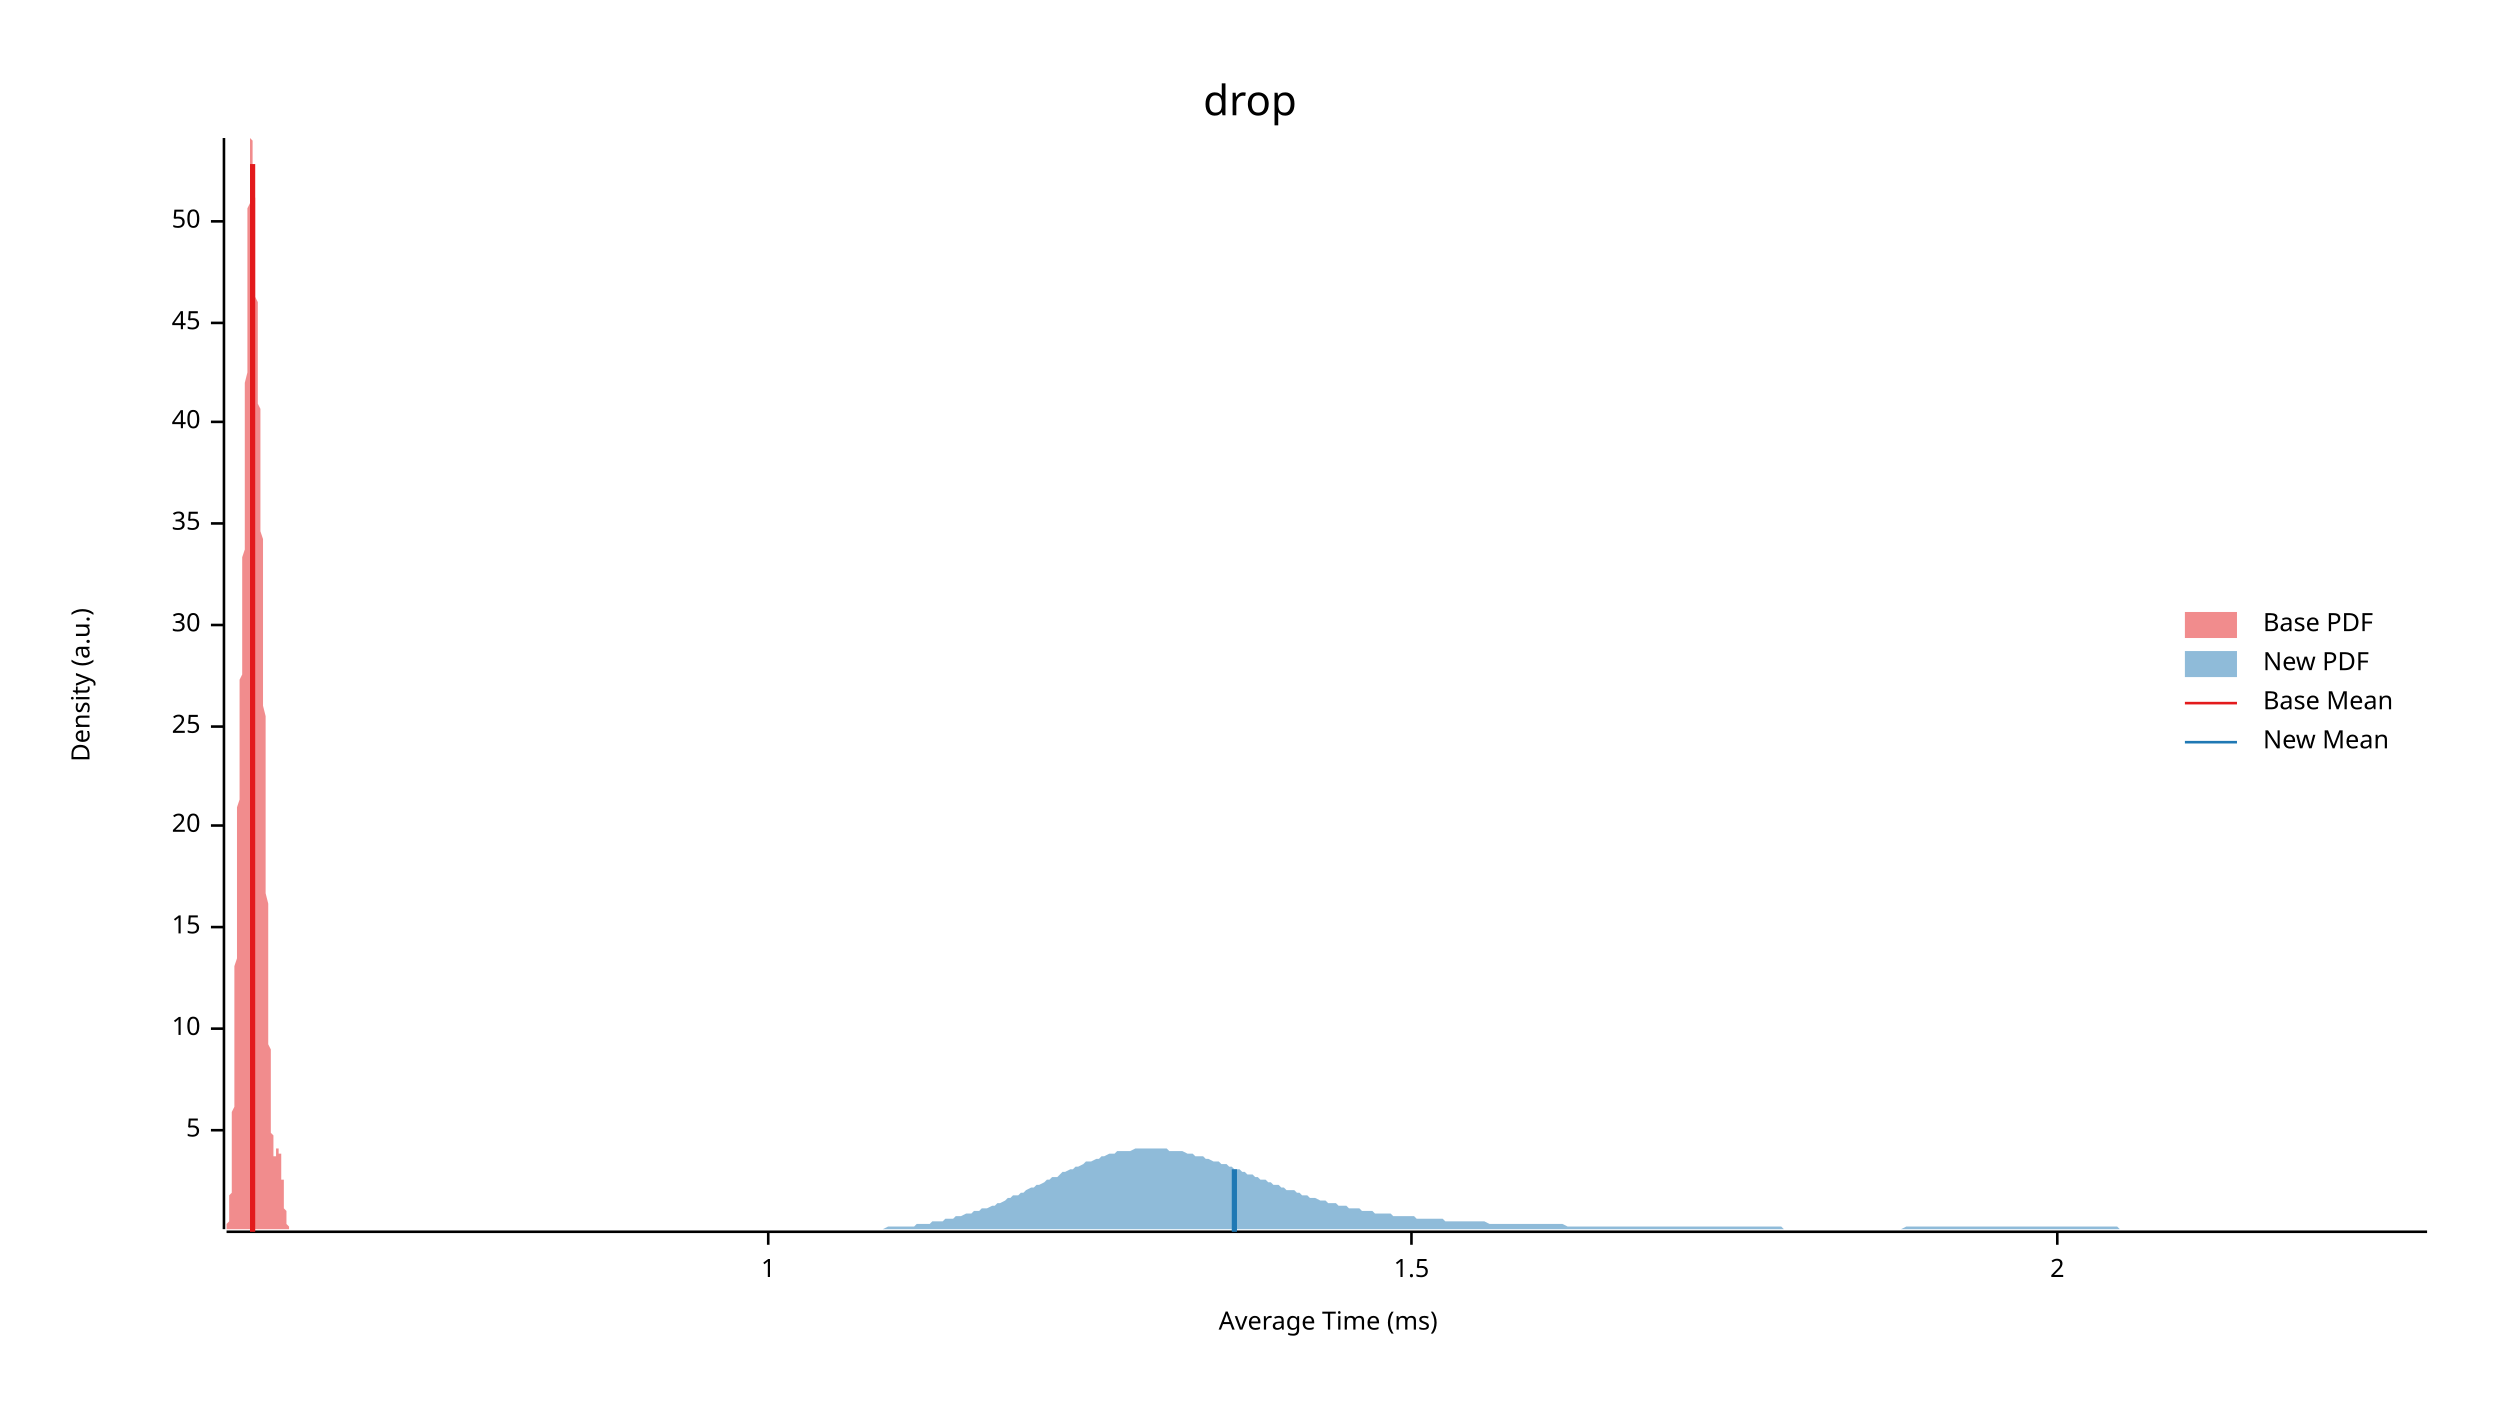
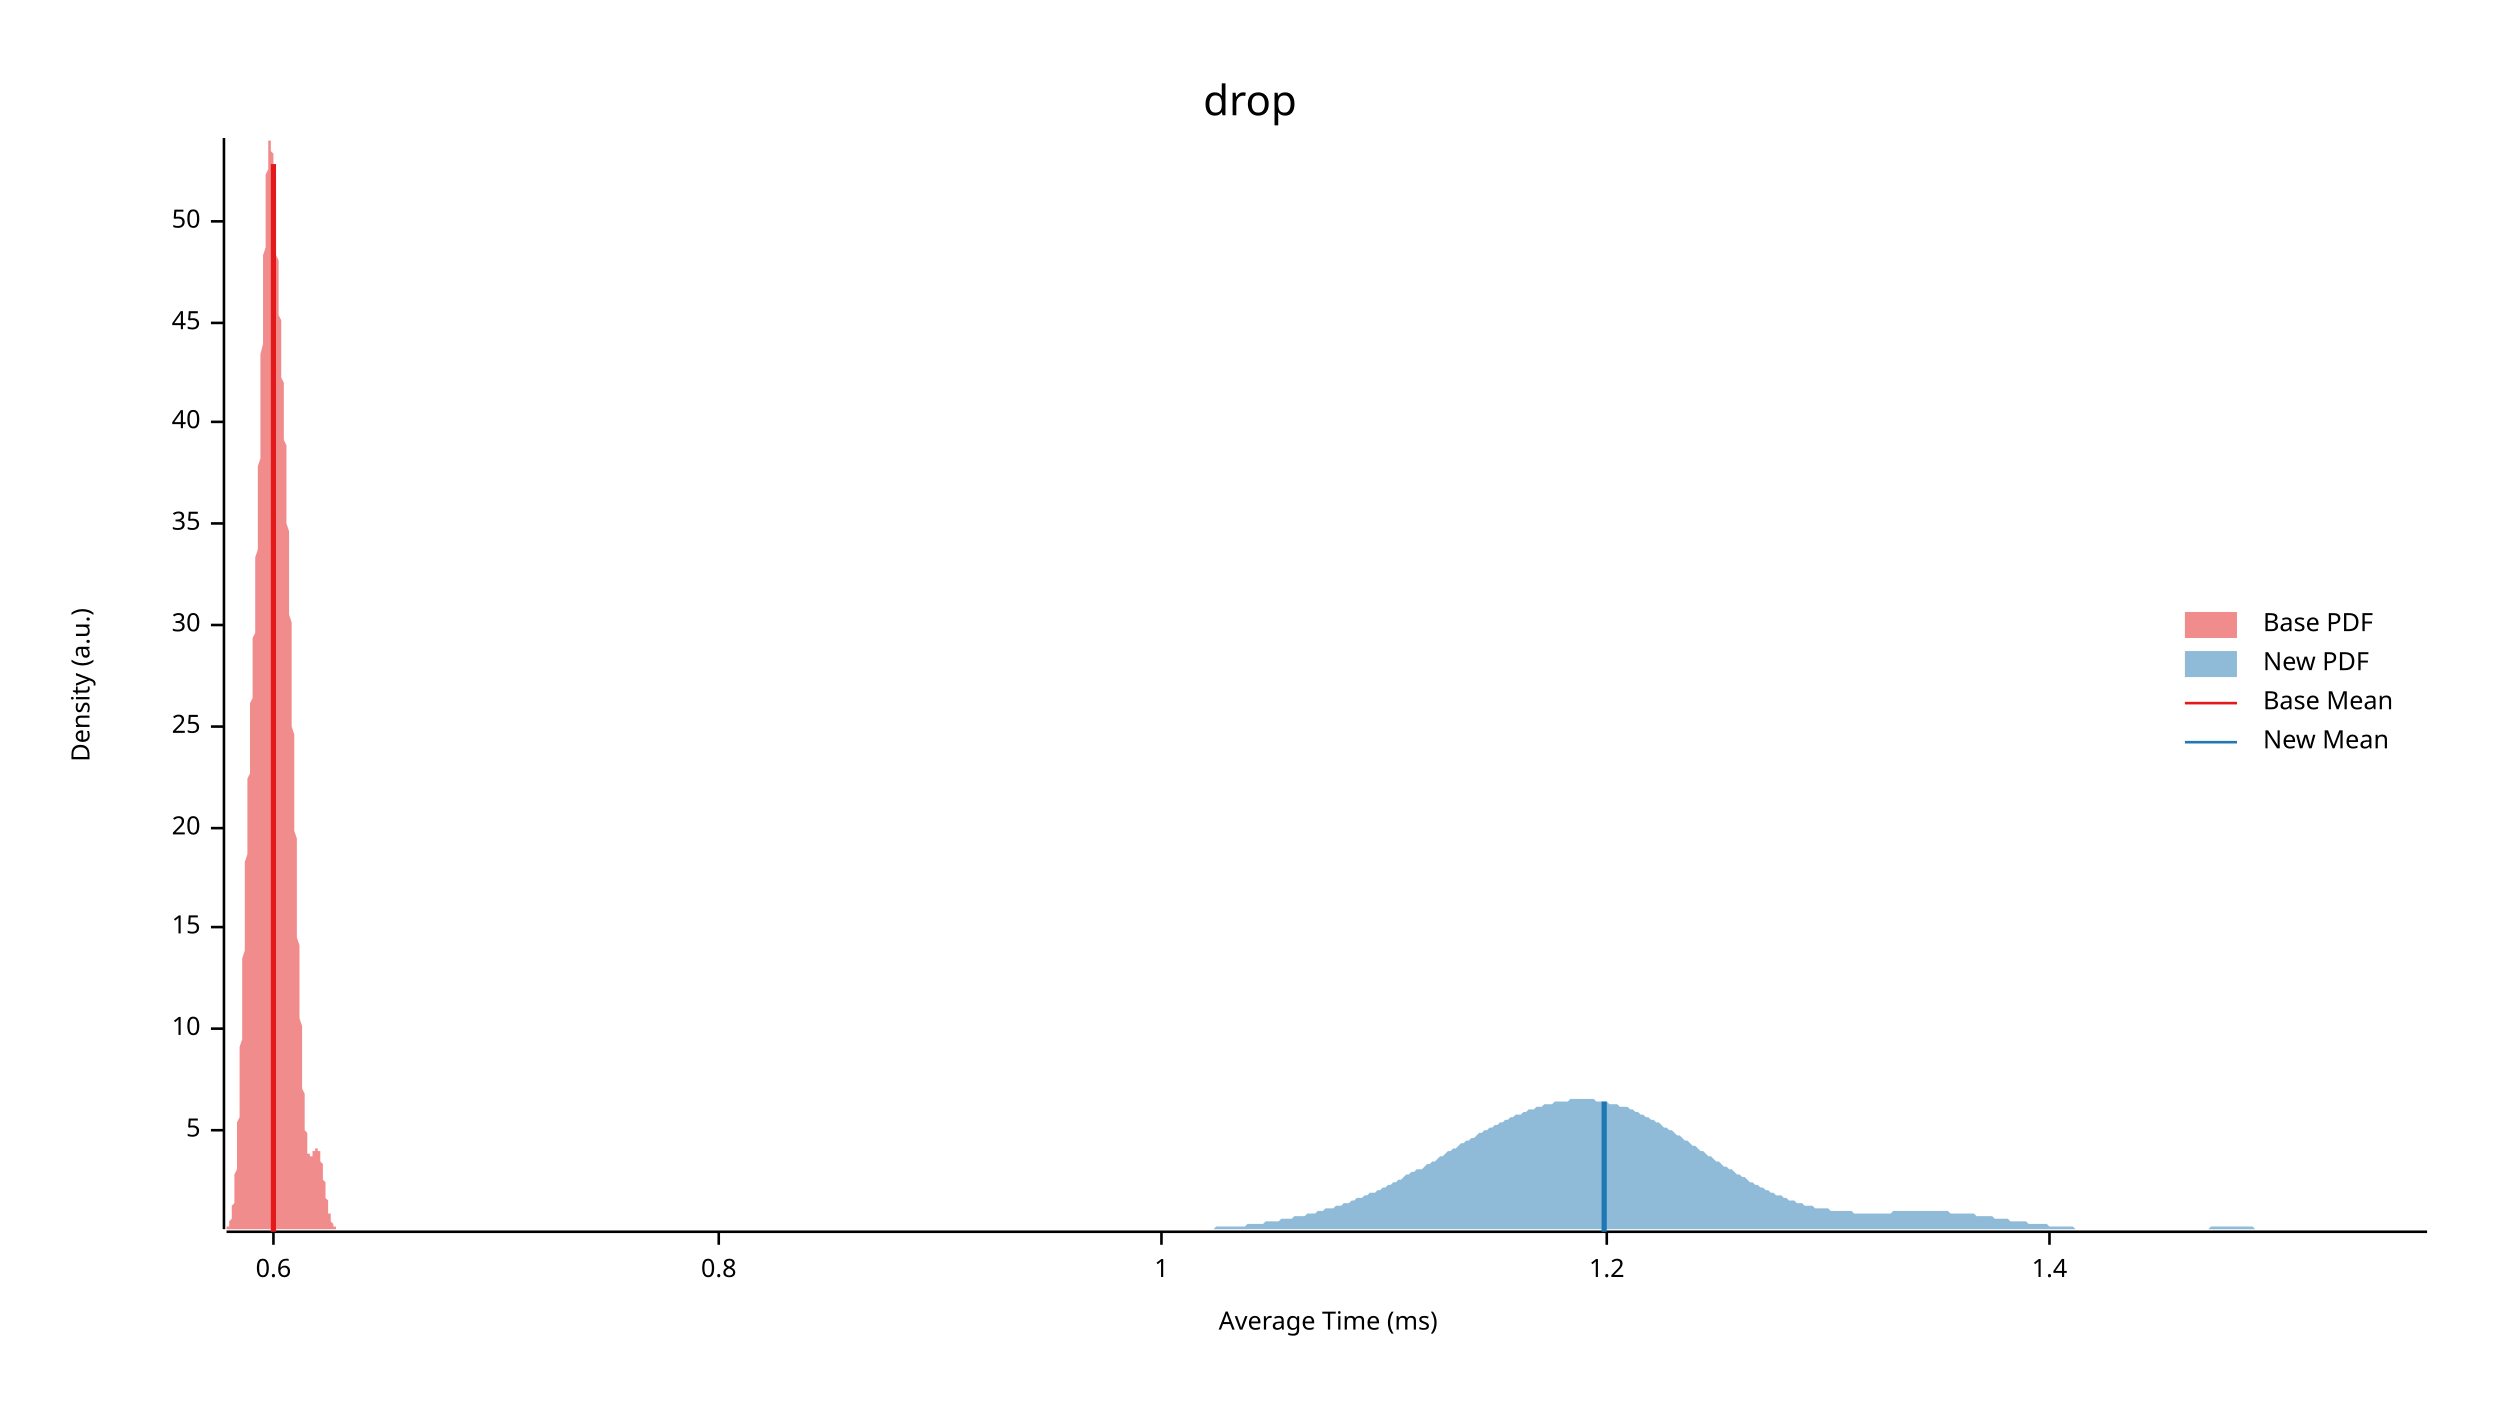
<svg xmlns="http://www.w3.org/2000/svg" width="960" height="540" viewBox="0 0 960 540">
  <text x="480" y="32" dy="0.76em" text-anchor="middle" font-family="sans-serif" font-size="16.129" opacity="1" fill="#000000">
drop
</text>
  <text x="27" y="263" dy="0.76em" text-anchor="middle" font-family="sans-serif" font-size="9.677" opacity="1" fill="#000000" transform="rotate(270, 27, 263)">
Density (a.u.)
</text>
  <text x="510" y="513" dy="-0.5ex" text-anchor="middle" font-family="sans-serif" font-size="9.677" opacity="1" fill="#000000">
Average Time (ms)
</text>
  <polyline fill="none" opacity="1" stroke="#000000" stroke-width="1" points="86,53 86,472 " />
  <text x="77" y="434" dy="0.5ex" text-anchor="end" font-family="sans-serif" font-size="9.677" opacity="1" fill="#000000">
5
</text>
  <polyline fill="none" opacity="1" stroke="#000000" stroke-width="1" points="81,434 86,434 " />
  <text x="77" y="395" dy="0.5ex" text-anchor="end" font-family="sans-serif" font-size="9.677" opacity="1" fill="#000000">
10
</text>
  <polyline fill="none" opacity="1" stroke="#000000" stroke-width="1" points="81,395 86,395 " />
  <text x="77" y="356" dy="0.5ex" text-anchor="end" font-family="sans-serif" font-size="9.677" opacity="1" fill="#000000">
15
</text>
  <polyline fill="none" opacity="1" stroke="#000000" stroke-width="1" points="81,356 86,356 " />
-   <text x="77" y="317" dy="0.5ex" text-anchor="end" font-family="sans-serif" font-size="9.677" opacity="1" fill="#000000">
+   <text x="77" y="318" dy="0.5ex" text-anchor="end" font-family="sans-serif" font-size="9.677" opacity="1" fill="#000000">
20
</text>
-   <polyline fill="none" opacity="1" stroke="#000000" stroke-width="1" points="81,317 86,317 " />
+   <polyline fill="none" opacity="1" stroke="#000000" stroke-width="1" points="81,318 86,318 " />
  <text x="77" y="279" dy="0.5ex" text-anchor="end" font-family="sans-serif" font-size="9.677" opacity="1" fill="#000000">
25
</text>
  <polyline fill="none" opacity="1" stroke="#000000" stroke-width="1" points="81,279 86,279 " />
  <text x="77" y="240" dy="0.5ex" text-anchor="end" font-family="sans-serif" font-size="9.677" opacity="1" fill="#000000">
30
</text>
  <polyline fill="none" opacity="1" stroke="#000000" stroke-width="1" points="81,240 86,240 " />
  <text x="77" y="201" dy="0.5ex" text-anchor="end" font-family="sans-serif" font-size="9.677" opacity="1" fill="#000000">
35
</text>
  <polyline fill="none" opacity="1" stroke="#000000" stroke-width="1" points="81,201 86,201 " />
  <text x="77" y="162" dy="0.5ex" text-anchor="end" font-family="sans-serif" font-size="9.677" opacity="1" fill="#000000">
40
</text>
  <polyline fill="none" opacity="1" stroke="#000000" stroke-width="1" points="81,162 86,162 " />
  <text x="77" y="124" dy="0.5ex" text-anchor="end" font-family="sans-serif" font-size="9.677" opacity="1" fill="#000000">
45
</text>
  <polyline fill="none" opacity="1" stroke="#000000" stroke-width="1" points="81,124 86,124 " />
  <text x="77" y="85" dy="0.5ex" text-anchor="end" font-family="sans-serif" font-size="9.677" opacity="1" fill="#000000">
50
</text>
  <polyline fill="none" opacity="1" stroke="#000000" stroke-width="1" points="81,85 86,85 " />
  <polyline fill="none" opacity="1" stroke="#000000" stroke-width="1" points="87,473 932,473 " />
-   <text x="295" y="483" dy="0.76em" text-anchor="middle" font-family="sans-serif" font-size="9.677" opacity="1" fill="#000000">
+   <text x="105" y="483" dy="0.76em" text-anchor="middle" font-family="sans-serif" font-size="9.677" opacity="1" fill="#000000">
+ 0.6
+ </text>
+   <polyline fill="none" opacity="1" stroke="#000000" stroke-width="1" points="105,473 105,478 " />
+   <text x="276" y="483" dy="0.76em" text-anchor="middle" font-family="sans-serif" font-size="9.677" opacity="1" fill="#000000">
+ 0.8
+ </text>
+   <polyline fill="none" opacity="1" stroke="#000000" stroke-width="1" points="276,473 276,478 " />
+   <text x="446" y="483" dy="0.76em" text-anchor="middle" font-family="sans-serif" font-size="9.677" opacity="1" fill="#000000">
1
</text>
-   <polyline fill="none" opacity="1" stroke="#000000" stroke-width="1" points="295,473 295,478 " />
-   <text x="542" y="483" dy="0.76em" text-anchor="middle" font-family="sans-serif" font-size="9.677" opacity="1" fill="#000000">
- 1.5
+   <polyline fill="none" opacity="1" stroke="#000000" stroke-width="1" points="446,473 446,478 " />
+   <text x="617" y="483" dy="0.76em" text-anchor="middle" font-family="sans-serif" font-size="9.677" opacity="1" fill="#000000">
+ 1.2
</text>
-   <polyline fill="none" opacity="1" stroke="#000000" stroke-width="1" points="542,473 542,478 " />
-   <text x="790" y="483" dy="0.76em" text-anchor="middle" font-family="sans-serif" font-size="9.677" opacity="1" fill="#000000">
- 2
+   <polyline fill="none" opacity="1" stroke="#000000" stroke-width="1" points="617,473 617,478 " />
+   <text x="787" y="483" dy="0.76em" text-anchor="middle" font-family="sans-serif" font-size="9.677" opacity="1" fill="#000000">
+ 1.4
</text>
-   <polyline fill="none" opacity="1" stroke="#000000" stroke-width="1" points="790,473 790,478 " />
-   <polygon opacity="0.5" fill="#E31A1C" points="87,472 87,472 87,472 87,472 87,472 87,472 87,472 87,472 87,472 87,471 87,471 87,471 87,471 87,471 87,471 87,471 87,470 87,470 87,470 87,470 88,469 88,469 88,469 88,469 88,468 88,468 88,467 88,467 88,466 88,466 88,465 88,465 88,464 88,464 88,463 88,462 88,461 88,460 88,460 88,459 89,458 89,457 89,456 89,454 89,453 89,452 89,451 89,449 89,448 89,446 89,445 89,443 89,441 89,439 89,437 89,436 89,434 89,431 89,429 89,427 90,425 90,422 90,420 90,418 90,415 90,413 90,410 90,407 90,404 90,402 90,399 90,396 90,393 90,390 90,387 90,384 90,381 90,378 90,375 90,371 91,368 91,365 91,362 91,359 91,356 91,352 91,349 91,346 91,343 91,340 91,337 91,334 91,331 91,328 91,325 91,322 91,319 91,316 91,313 91,310 92,307 92,305 92,302 92,299 92,297 92,294 92,292 92,289 92,287 92,284 92,282 92,279 92,277 92,275 92,272 92,270 92,268 92,266 92,263 92,261 93,259 93,257 93,254 93,252 93,250 93,247 93,245 93,243 93,240 93,238 93,236 93,233 93,230 93,228 93,225 93,223 93,220 93,217 93,214 94,211 94,208 94,205 94,202 94,199 94,196 94,193 94,189 94,186 94,183 94,179 94,176 94,172 94,169 94,165 94,162 94,158 94,154 94,151 94,147 95,143 95,140 95,136 95,132 95,129 95,125 95,122 95,118 95,115 95,111 95,108 95,104 95,101 95,98 95,95 95,92 95,89 95,86 95,83 95,80 96,78 96,75 96,73 96,71 96,69 96,67 96,65 96,63 96,62 96,60 96,59 96,58 96,57 96,56 96,55 96,55 96,54 96,54 96,54 96,53 97,54 97,54 97,54 97,54 97,55 97,56 97,56 97,57 97,58 97,59 97,61 97,62 97,63 97,65 97,66 97,68 97,69 97,71 97,73 97,74 98,76 98,78 98,80 98,82 98,84 98,86 98,88 98,90 98,92 98,94 98,96 98,98 98,100 98,102 98,104 98,106 98,108 98,110 98,112 98,114 99,116 99,119 99,121 99,123 99,125 99,127 99,129 99,131 99,133 99,135 99,137 99,139 99,141 99,143 99,145 99,147 99,149 99,151 99,153 99,155 100,157 100,160 100,162 100,164 100,166 100,169 100,171 100,174 100,176 100,179 100,181 100,184 100,187 100,189 100,192 100,195 100,198 100,201 100,204 101,207 101,210 101,213 101,216 101,219 101,222 101,226 101,229 101,232 101,236 101,239 101,243 101,246 101,250 101,253 101,257 101,260 101,264 101,268 101,271 102,275 102,279 102,282 102,286 102,290 102,293 102,297 102,301 102,304 102,308 102,312 102,315 102,319 102,322 102,326 102,329 102,333 102,336 102,340 102,343 103,347 103,350 103,353 103,356 103,360 103,363 103,366 103,369 103,372 103,375 103,378 103,381 103,383 103,386 103,389 103,391 103,394 103,396 103,399 103,401 104,403 104,406 104,408 104,410 104,412 104,414 104,416 104,418 104,420 104,421 104,423 104,425 104,426 104,427 104,429 104,430 104,431 104,433 104,434 104,435 105,436 105,437 105,438 105,438 105,439 105,440 105,441 105,441 105,442 105,442 105,443 105,443 105,443 105,443 105,444 105,444 105,444 105,444 105,444 105,444 106,444 106,444 106,444 106,444 106,444 106,444 106,444 106,444 106,443 106,443 106,443 106,443 106,443 106,442 106,442 106,442 106,442 106,442 106,441 106,441 107,441 107,441 107,441 107,441 107,441 107,441 107,441 107,441 107,441 107,441 107,441 107,441 107,441 107,441 107,441 107,442 107,442 107,442 107,442 107,443 108,443 108,443 108,444 108,444 108,445 108,445 108,446 108,446 108,447 108,447 108,448 108,449 108,449 108,450 108,450 108,451 108,452 108,452 108,453 109,453 109,454 109,455 109,455 109,456 109,457 109,457 109,458 109,458 109,459 109,460 109,460 109,461 109,461 109,462 109,462 109,463 109,463 109,464 109,464 110,465 110,465 110,466 110,466 110,466 110,467 110,467 110,467 110,468 110,468 110,468 110,469 110,469 110,469 110,469 110,470 110,470 110,470 110,470 110,470 111,471 111,471 111,471 111,471 111,471 111,471 111,471 111,471 111,471 111,472 111,472 111,472 111,472 111,472 111,472 111,472 111,472 111,472 111,472 111,472 112,472 112,472 112,472 112,472 87,472 " />
-   <polygon opacity="0.5" fill="#1F78B4" points="308,472 309,472 311,472 312,472 313,472 314,472 316,472 317,472 318,472 319,472 321,472 322,472 323,472 324,472 326,472 327,472 328,472 329,472 331,472 332,472 333,472 334,472 336,472 337,472 338,472 339,472 341,471 342,471 343,471 344,471 346,471 347,471 348,471 349,471 351,471 352,470 353,470 354,470 356,470 357,470 358,469 359,469 361,469 362,469 363,468 364,468 366,468 367,467 368,467 369,467 371,466 372,466 373,466 374,465 376,465 377,464 378,464 379,464 381,463 382,463 383,462 384,462 386,461 387,460 388,460 389,459 391,459 392,458 393,458 394,457 396,456 397,456 398,455 399,455 401,454 402,453 403,453 404,452 406,452 407,451 408,450 409,450 411,449 412,449 413,448 414,448 416,447 417,446 418,446 419,446 421,445 422,445 423,444 424,444 426,443 427,443 428,443 429,442 431,442 432,442 433,442 434,442 436,441 437,441 438,441 439,441 441,441 442,441 443,441 444,441 446,441 447,441 448,441 449,442 451,442 452,442 453,442 454,442 456,443 457,443 458,443 459,444 461,444 462,444 463,445 464,445 466,446 467,446 468,446 469,447 471,447 472,448 473,448 474,449 476,449 477,450 478,450 479,451 481,451 482,452 483,452 484,453 486,453 487,454 488,454 489,455 491,455 492,456 493,456 494,457 496,457 497,457 498,458 499,458 500,459 502,459 503,460 504,460 505,460 507,461 508,461 509,461 510,462 512,462 513,462 514,463 515,463 517,463 518,464 519,464 520,464 522,464 523,465 524,465 525,465 527,465 528,466 529,466 530,466 532,466 533,466 534,466 535,467 537,467 538,467 539,467 540,467 542,467 543,467 544,468 545,468 547,468 548,468 549,468 550,468 552,468 553,468 554,468 555,469 557,469 558,469 559,469 560,469 562,469 563,469 564,469 565,469 567,469 568,469 569,469 570,469 572,470 573,470 574,470 575,470 577,470 578,470 579,470 580,470 582,470 583,470 584,470 585,470 587,470 588,470 589,470 590,470 592,470 593,470 594,470 595,470 597,470 598,470 599,470 600,470 602,471 603,471 604,471 605,471 607,471 608,471 609,471 610,471 612,471 613,471 614,471 615,471 617,471 618,471 619,471 620,471 622,471 623,471 624,471 625,471 627,471 628,471 629,471 630,471 632,471 633,471 634,471 635,471 637,471 638,471 639,471 640,471 642,471 643,471 644,471 645,471 647,471 648,471 649,471 650,471 652,471 653,471 654,471 655,471 657,471 658,471 659,471 660,471 662,471 663,471 664,471 665,471 667,471 668,471 669,471 670,471 672,471 673,471 674,471 675,471 677,471 678,471 679,471 680,471 682,471 683,471 684,471 685,472 687,472 688,472 689,472 690,472 692,472 693,472 694,472 695,472 697,472 698,472 699,472 700,472 702,472 703,472 704,472 705,472 707,472 708,472 709,472 710,472 712,472 713,472 714,472 715,472 717,472 718,472 719,472 720,472 722,472 723,472 724,472 725,472 727,472 728,472 729,472 730,472 732,471 733,471 734,471 735,471 737,471 738,471 739,471 740,471 742,471 743,471 744,471 745,471 747,471 748,471 749,471 750,471 752,471 753,471 754,471 755,471 757,471 758,471 759,471 760,471 762,471 763,471 764,471 765,471 767,471 768,471 769,471 770,471 772,471 773,471 774,471 775,471 777,471 778,471 779,471 780,471 782,471 783,471 784,471 785,471 787,471 788,471 789,471 790,471 792,471 793,471 794,471 795,471 797,471 798,471 799,471 800,471 802,471 803,471 804,471 805,471 807,471 808,471 809,471 810,471 812,471 813,471 814,472 815,472 817,472 818,472 819,472 820,472 822,472 823,472 824,472 825,472 827,472 828,472 829,472 830,472 832,472 833,472 834,472 835,472 837,472 838,472 839,472 840,472 842,472 843,472 844,472 845,472 847,472 848,472 849,472 850,472 852,472 853,472 854,472 855,472 857,472 858,472 859,472 860,472 862,472 863,472 864,472 865,472 867,472 868,472 869,472 870,472 872,472 873,472 874,472 875,472 877,472 878,472 879,472 880,472 882,472 883,472 884,472 885,472 887,472 888,472 889,472 890,472 892,472 893,472 894,472 895,472 897,472 898,472 899,472 900,472 902,472 903,472 904,472 905,472 907,472 908,472 909,472 910,472 912,472 913,472 914,472 915,472 917,472 918,472 919,472 920,472 922,472 923,472 924,472 925,472 927,472 928,472 929,472 930,472 932,472 932,472 308,472 " />
-   <polyline fill="none" opacity="1" stroke="#E31A1C" stroke-width="2" points="97,473 97,63 " />
-   <polyline fill="none" opacity="1" stroke="#1F78B4" stroke-width="2" points="474,473 474,449 " />
+   <polyline fill="none" opacity="1" stroke="#000000" stroke-width="1" points="787,473 787,478 " />
+   <polygon opacity="0.5" fill="#E31A1C" points="87,472 87,472 87,472 87,472 87,472 87,472 87,472 87,472 87,472 87,471 87,471 87,471 88,471 88,471 88,471 88,471 88,470 88,470 88,470 88,470 88,469 88,469 88,469 88,469 89,468 89,468 89,467 89,467 89,466 89,466 89,465 89,465 89,464 89,464 89,463 90,462 90,461 90,460 90,460 90,459 90,458 90,457 90,456 90,454 90,453 90,452 90,451 91,449 91,448 91,446 91,445 91,443 91,441 91,439 91,437 91,436 91,434 91,431 92,429 92,427 92,425 92,422 92,420 92,418 92,415 92,413 92,410 92,407 92,404 92,402 93,399 93,396 93,393 93,390 93,387 93,384 93,381 93,378 93,375 93,371 93,368 94,365 94,362 94,359 94,356 94,352 94,349 94,346 94,343 94,340 94,337 94,334 94,331 95,328 95,325 95,322 95,319 95,316 95,313 95,310 95,307 95,305 95,302 95,299 96,297 96,294 96,292 96,289 96,287 96,284 96,282 96,279 96,277 96,275 96,272 96,270 97,268 97,266 97,263 97,261 97,259 97,257 97,254 97,252 97,250 97,247 97,245 98,243 98,240 98,238 98,236 98,233 98,230 98,228 98,225 98,223 98,220 98,217 98,214 99,211 99,208 99,205 99,202 99,199 99,196 99,193 99,189 99,186 99,183 99,179 100,176 100,172 100,169 100,165 100,162 100,158 100,154 100,151 100,147 100,143 100,140 100,136 101,132 101,129 101,125 101,122 101,118 101,115 101,111 101,108 101,104 101,101 101,98 102,95 102,92 102,89 102,86 102,83 102,80 102,78 102,75 102,73 102,71 102,69 102,67 103,65 103,63 103,62 103,60 103,59 103,58 103,57 103,56 103,55 103,55 103,54 104,54 104,54 104,53 104,54 104,54 104,54 104,54 104,55 104,56 104,56 104,57 104,58 105,59 105,61 105,62 105,63 105,65 105,66 105,68 105,69 105,71 105,73 105,74 106,76 106,78 106,80 106,82 106,84 106,86 106,88 106,90 106,92 106,94 106,96 106,98 107,100 107,102 107,104 107,106 107,108 107,110 107,112 107,114 107,116 107,119 107,121 108,123 108,125 108,127 108,129 108,131 108,133 108,135 108,137 108,139 108,141 108,143 108,145 109,147 109,149 109,151 109,153 109,155 109,157 109,160 109,162 109,164 109,166 109,169 110,171 110,174 110,176 110,179 110,181 110,184 110,187 110,189 110,192 110,195 110,198 110,201 111,204 111,207 111,210 111,213 111,216 111,219 111,222 111,226 111,229 111,232 111,236 112,239 112,243 112,246 112,250 112,253 112,257 112,260 112,264 112,268 112,271 112,275 112,279 113,282 113,286 113,290 113,293 113,297 113,301 113,304 113,308 113,312 113,315 113,319 114,322 114,326 114,329 114,333 114,336 114,340 114,343 114,347 114,350 114,353 114,356 114,360 115,363 115,366 115,369 115,372 115,375 115,378 115,381 115,383 115,386 115,389 115,391 116,394 116,396 116,399 116,401 116,404 116,406 116,408 116,410 116,412 116,414 116,416 116,418 117,420 117,421 117,423 117,425 117,426 117,427 117,429 117,430 117,431 117,433 117,434 118,435 118,436 118,437 118,438 118,438 118,439 118,440 118,441 118,441 118,442 118,442 118,443 119,443 119,443 119,444 119,444 119,444 119,444 119,444 119,444 119,444 119,444 119,444 120,444 120,444 120,444 120,444 120,444 120,444 120,443 120,443 120,443 120,443 120,443 120,442 121,442 121,442 121,442 121,442 121,441 121,441 121,441 121,441 121,441 121,441 121,441 122,441 122,441 122,441 122,441 122,441 122,441 122,441 122,441 122,441 122,441 122,442 122,442 123,442 123,442 123,443 123,443 123,443 123,444 123,444 123,445 123,445 123,446 123,446 124,447 124,447 124,448 124,449 124,449 124,450 124,450 124,451 124,452 124,452 124,453 124,453 125,454 125,455 125,455 125,456 125,457 125,457 125,458 125,458 125,459 125,460 125,460 126,461 126,461 126,462 126,462 126,463 126,463 126,464 126,464 126,465 126,465 126,466 126,466 127,466 127,467 127,467 127,467 127,468 127,468 127,468 127,469 127,469 127,469 127,469 128,470 128,470 128,470 128,470 128,470 128,471 128,471 128,471 128,471 128,471 128,471 128,471 129,471 129,471 129,472 129,472 129,472 129,472 129,472 129,472 129,472 129,472 129,472 130,472 130,472 130,472 130,472 130,472 130,472 87,472 " />
+   <polygon opacity="0.5" fill="#1F78B4" points="426,472 427,472 428,472 429,472 430,472 431,472 432,472 433,472 434,472 435,472 436,472 437,472 438,472 439,472 440,472 441,472 442,472 443,472 444,472 445,472 446,472 447,472 448,472 449,472 450,472 451,472 452,472 453,472 454,472 455,472 456,472 457,472 458,472 459,472 460,472 461,472 462,472 463,472 464,472 465,472 466,472 467,471 469,471 470,471 471,471 472,471 473,471 474,471 475,471 476,471 477,471 478,471 479,470 480,470 481,470 482,470 483,470 484,470 485,470 486,469 487,469 488,469 489,469 490,469 491,469 492,468 493,468 494,468 495,468 496,468 497,467 498,467 499,467 500,467 501,467 502,466 503,466 504,466 505,466 506,465 507,465 508,465 509,464 510,464 511,464 512,464 513,463 514,463 515,463 516,462 517,462 518,462 519,461 520,461 521,460 522,460 523,460 524,459 525,459 526,458 527,458 528,458 529,457 530,457 531,456 532,456 533,455 534,455 535,454 536,454 537,453 538,453 539,452 540,451 541,451 542,450 543,450 544,449 546,449 547,448 548,447 549,447 550,446 551,446 552,445 553,444 554,444 555,443 556,442 557,442 558,441 559,441 560,440 561,439 562,439 563,438 564,438 565,437 566,437 567,436 568,435 569,435 570,434 571,434 572,433 573,433 574,432 575,432 576,431 577,431 578,430 579,430 580,429 581,429 582,428 583,428 584,428 585,427 586,427 587,426 588,426 589,426 590,425 591,425 592,425 593,424 594,424 595,424 596,424 597,423 598,423 599,423 600,423 601,423 602,423 603,422 604,422 605,422 606,422 607,422 608,422 609,422 610,422 611,422 612,422 613,423 614,423 615,423 616,423 617,423 618,424 619,424 620,424 621,424 622,425 624,425 625,425 626,426 627,426 628,427 629,427 630,428 631,428 632,429 633,429 634,430 635,430 636,431 637,431 638,432 639,433 640,433 641,434 642,434 643,435 644,436 645,436 646,437 647,438 648,438 649,439 650,440 651,440 652,441 653,442 654,442 655,443 656,444 657,444 658,445 659,446 660,446 661,447 662,448 663,448 664,449 665,449 666,450 667,451 668,451 669,452 670,452 671,453 672,454 673,454 674,455 675,455 676,456 677,456 678,457 679,457 680,458 681,458 682,459 683,459 684,459 685,460 686,460 687,461 688,461 689,461 690,462 691,462 692,462 693,463 694,463 695,463 696,463 697,464 698,464 699,464 701,464 702,464 703,465 704,465 705,465 706,465 707,465 708,465 709,465 710,465 711,465 712,466 713,466 714,466 715,466 716,466 717,466 718,466 719,466 720,466 721,466 722,466 723,466 724,466 725,466 726,466 727,465 728,465 729,465 730,465 731,465 732,465 733,465 734,465 735,465 736,465 737,465 738,465 739,465 740,465 741,465 742,465 743,465 744,465 745,465 746,465 747,465 748,465 749,466 750,466 751,466 752,466 753,466 754,466 755,466 756,466 757,466 758,466 759,467 760,467 761,467 762,467 763,467 764,467 765,467 766,468 767,468 768,468 769,468 770,468 771,468 772,469 773,469 774,469 775,469 776,469 778,469 779,470 780,470 781,470 782,470 783,470 784,470 785,470 786,470 787,471 788,471 789,471 790,471 791,471 792,471 793,471 794,471 795,471 796,471 797,472 798,472 799,472 800,472 801,472 802,472 803,472 804,472 805,472 806,472 807,472 808,472 809,472 810,472 811,472 812,472 813,472 814,472 815,472 816,472 817,472 818,472 819,472 820,472 821,472 822,472 823,472 824,472 825,472 826,472 827,472 828,472 829,472 830,472 831,472 832,472 833,472 834,472 835,472 836,472 837,472 838,472 839,472 840,472 841,472 842,472 843,472 844,472 845,472 846,472 847,472 848,472 849,471 850,471 851,471 852,471 853,471 855,471 856,471 857,471 858,471 859,471 860,471 861,471 862,471 863,471 864,471 865,471 866,472 867,472 868,472 869,472 870,472 871,472 872,472 873,472 874,472 875,472 876,472 877,472 878,472 879,472 880,472 881,472 882,472 883,472 884,472 885,472 886,472 887,472 888,472 889,472 890,472 891,472 892,472 893,472 894,472 895,472 896,472 897,472 898,472 899,472 900,472 901,472 902,472 903,472 904,472 905,472 906,472 907,472 908,472 909,472 910,472 911,472 912,472 913,472 914,472 915,472 916,472 917,472 918,472 919,472 920,472 921,472 922,472 923,472 924,472 925,472 926,472 927,472 928,472 929,472 930,472 932,472 932,472 426,472 " />
+   <polyline fill="none" opacity="1" stroke="#E31A1C" stroke-width="2" points="105,473 105,63 " />
+   <polyline fill="none" opacity="1" stroke="#1F78B4" stroke-width="2" points="616,473 616,423 " />
  <text x="869" y="235" dy="0.76em" text-anchor="start" font-family="sans-serif" font-size="9.677" opacity="1" fill="#000000">
Base PDF
</text>
  <text x="869" y="250" dy="0.76em" text-anchor="start" font-family="sans-serif" font-size="9.677" opacity="1" fill="#000000">
New PDF
</text>
  <text x="869" y="265" dy="0.76em" text-anchor="start" font-family="sans-serif" font-size="9.677" opacity="1" fill="#000000">
Base Mean
</text>
  <text x="869" y="280" dy="0.76em" text-anchor="start" font-family="sans-serif" font-size="9.677" opacity="1" fill="#000000">
New Mean
</text>
  <rect x="839" y="235" width="20" height="10" opacity="0.5" fill="#E31A1C" stroke="none" />
  <rect x="839" y="250" width="20" height="10" opacity="0.5" fill="#1F78B4" stroke="none" />
  <polyline fill="none" opacity="1" stroke="#E31A1C" stroke-width="1" points="839,270 859,270 " />
  <polyline fill="none" opacity="1" stroke="#1F78B4" stroke-width="1" points="839,285 859,285 " />
</svg>
